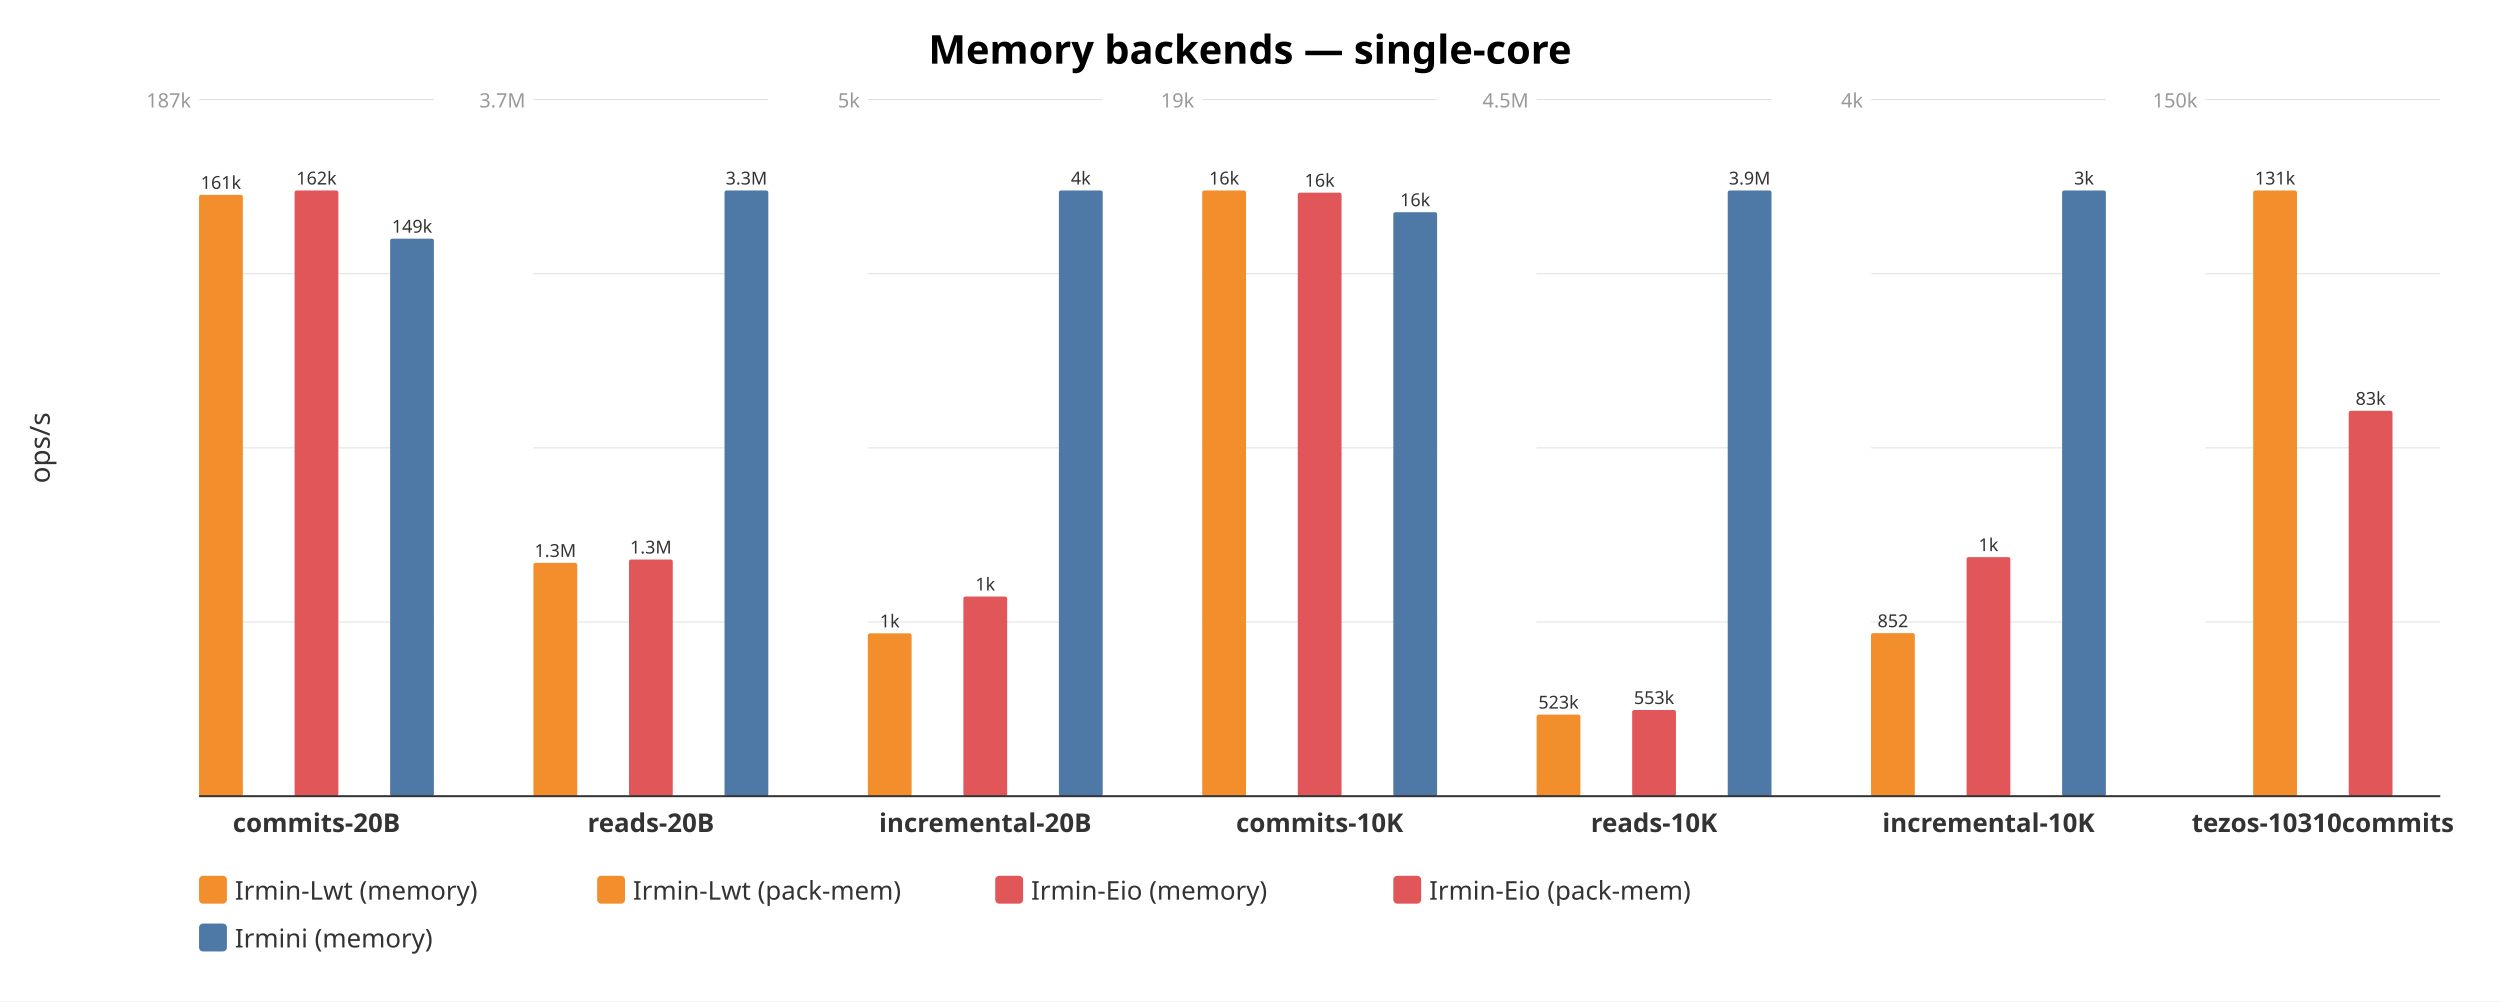
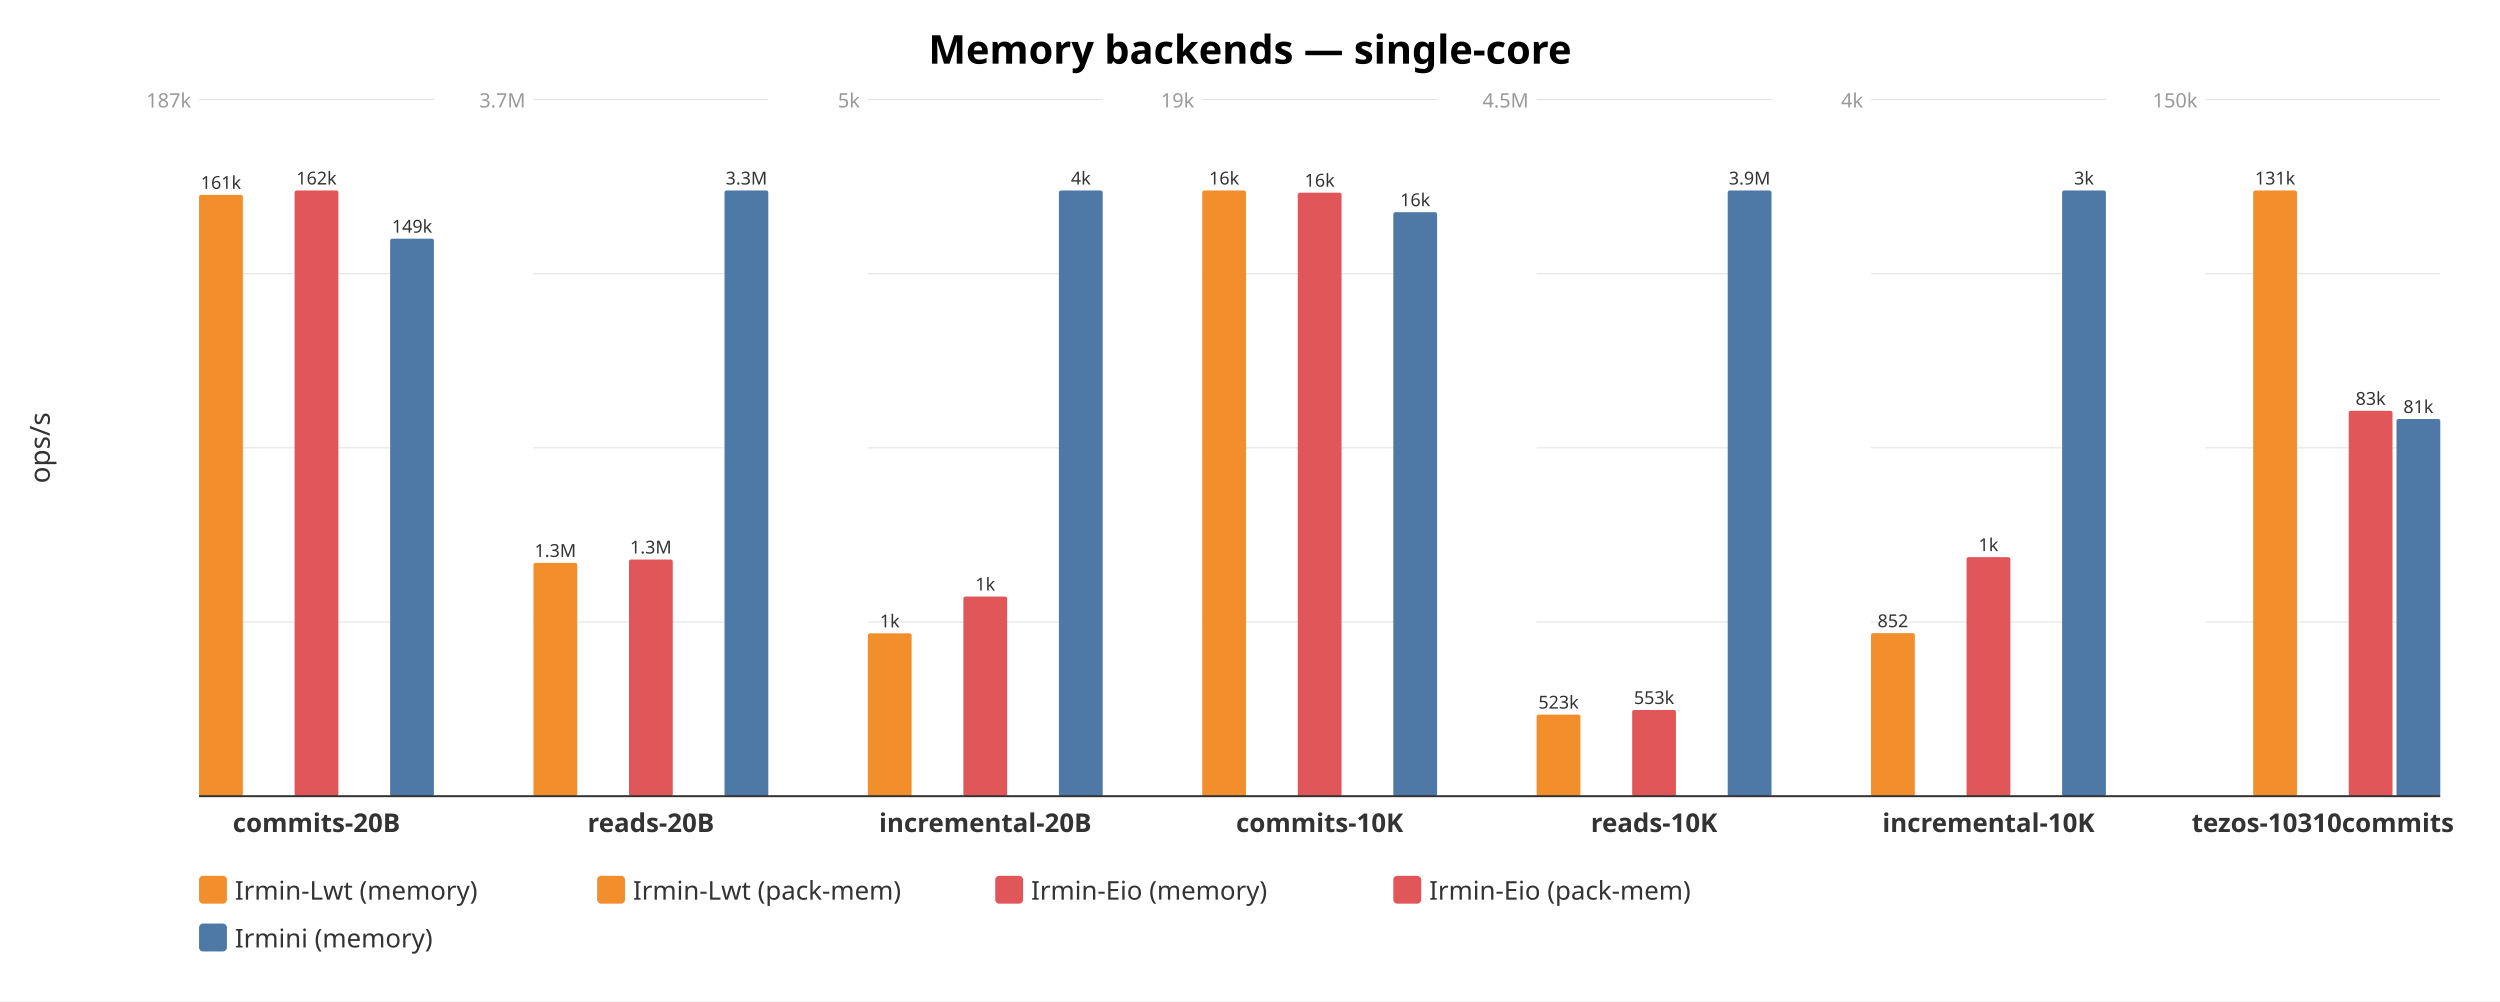
<svg xmlns="http://www.w3.org/2000/svg" width="1256" height="503" font-family="system-ui, sans-serif" font-size="14">
  <rect width="1256" height="503" fill="white" />
  <defs>
</defs>
  <text x="628.0" y="32" text-anchor="middle" font-size="20" font-weight="bold">Memory backends — single-core</text>
  <g transform="translate(100,50)">
    <text x="-75" y="175.0" text-anchor="middle" font-size="14" fill="#333" transform="rotate(-90,-75,175.0)">ops/s</text>
    <line x1="0" y1="262.5" x2="118" y2="262.5" stroke="#e0e0e0" stroke-width="0.5" />
    <line x1="0" y1="175.0" x2="118" y2="175.0" stroke="#e0e0e0" stroke-width="0.5" />
    <line x1="0" y1="87.5" x2="118" y2="87.5" stroke="#e0e0e0" stroke-width="0.5" />
    <line x1="0" y1="0.0" x2="118" y2="0.0" stroke="#e0e0e0" stroke-width="0.5" />
    <text x="-4.0" y="4.0" text-anchor="end" font-size="10" fill="#999">187k</text>
    <rect x="0.0" y="47.9" width="22" height="302.1" fill="#f28e2b" rx="1" />
    <text x="11.0" y="44.9" text-anchor="middle" font-size="9" fill="#333">161k</text>
    <rect x="48.0" y="45.7" width="22" height="304.3" fill="#e15759" rx="1" />
    <text x="59.0" y="42.7" text-anchor="middle" font-size="9" fill="#333">162k</text>
    <rect x="96.0" y="69.9" width="22" height="280.1" fill="#4e79a7" rx="1" />
    <text x="107.0" y="66.9" text-anchor="middle" font-size="9" fill="#333">149k</text>
    <text x="59.0" y="368" text-anchor="middle" font-size="13" font-weight="bold" fill="#333">commits-20B</text>
    <line x1="168" y1="262.5" x2="286" y2="262.5" stroke="#e0e0e0" stroke-width="0.5" />
    <line x1="168" y1="175.0" x2="286" y2="175.0" stroke="#e0e0e0" stroke-width="0.5" />
    <line x1="168" y1="87.5" x2="286" y2="87.5" stroke="#e0e0e0" stroke-width="0.5" />
    <line x1="168" y1="0.0" x2="286" y2="0.0" stroke="#e0e0e0" stroke-width="0.5" />
    <text x="164.0" y="4.0" text-anchor="end" font-size="10" fill="#999">3.7M</text>
    <rect x="168.0" y="232.8" width="22" height="117.2" fill="#f28e2b" rx="1" />
    <text x="179.0" y="229.8" text-anchor="middle" font-size="9" fill="#333">1.3M</text>
    <rect x="216.0" y="231.1" width="22" height="118.9" fill="#e15759" rx="1" />
    <text x="227.0" y="228.1" text-anchor="middle" font-size="9" fill="#333">1.3M</text>
    <rect x="264.0" y="45.7" width="22" height="304.3" fill="#4e79a7" rx="1" />
    <text x="275.0" y="42.7" text-anchor="middle" font-size="9" fill="#333">3.3M</text>
    <text x="227.0" y="368" text-anchor="middle" font-size="13" font-weight="bold" fill="#333">reads-20B</text>
    <line x1="336" y1="262.5" x2="454" y2="262.5" stroke="#e0e0e0" stroke-width="0.5" />
    <line x1="336" y1="175.0" x2="454" y2="175.0" stroke="#e0e0e0" stroke-width="0.5" />
    <line x1="336" y1="87.5" x2="454" y2="87.5" stroke="#e0e0e0" stroke-width="0.5" />
    <line x1="336" y1="0.0" x2="454" y2="0.0" stroke="#e0e0e0" stroke-width="0.5" />
    <text x="332.0" y="4.0" text-anchor="end" font-size="10" fill="#999">5k</text>
    <rect x="336.0" y="268.2" width="22" height="81.8" fill="#f28e2b" rx="1" />
    <text x="347.0" y="265.2" text-anchor="middle" font-size="9" fill="#333">1k</text>
    <rect x="384.0" y="249.7" width="22" height="100.3" fill="#e15759" rx="1" />
    <text x="395.0" y="246.7" text-anchor="middle" font-size="9" fill="#333">1k</text>
    <rect x="432.0" y="45.7" width="22" height="304.3" fill="#4e79a7" rx="1" />
    <text x="443.0" y="42.7" text-anchor="middle" font-size="9" fill="#333">4k</text>
    <text x="395.0" y="368" text-anchor="middle" font-size="13" font-weight="bold" fill="#333">incremental-20B</text>
    <line x1="504" y1="262.5" x2="622" y2="262.5" stroke="#e0e0e0" stroke-width="0.5" />
    <line x1="504" y1="175.0" x2="622" y2="175.0" stroke="#e0e0e0" stroke-width="0.5" />
    <line x1="504" y1="87.5" x2="622" y2="87.5" stroke="#e0e0e0" stroke-width="0.5" />
    <line x1="504" y1="0.0" x2="622" y2="0.0" stroke="#e0e0e0" stroke-width="0.5" />
    <text x="500.0" y="4.0" text-anchor="end" font-size="10" fill="#999">19k</text>
    <rect x="504.0" y="45.7" width="22" height="304.3" fill="#f28e2b" rx="1" />
    <text x="515.0" y="42.7" text-anchor="middle" font-size="9" fill="#333">16k</text>
    <rect x="552.0" y="46.8" width="22" height="303.2" fill="#e15759" rx="1" />
    <text x="563.0" y="43.8" text-anchor="middle" font-size="9" fill="#333">16k</text>
    <rect x="600.0" y="56.6" width="22" height="293.4" fill="#4e79a7" rx="1" />
    <text x="611.0" y="53.6" text-anchor="middle" font-size="9" fill="#333">16k</text>
    <text x="563.0" y="368" text-anchor="middle" font-size="13" font-weight="bold" fill="#333">commits-10K</text>
    <line x1="672" y1="262.5" x2="790" y2="262.5" stroke="#e0e0e0" stroke-width="0.5" />
    <line x1="672" y1="175.0" x2="790" y2="175.0" stroke="#e0e0e0" stroke-width="0.5" />
    <line x1="672" y1="87.5" x2="790" y2="87.5" stroke="#e0e0e0" stroke-width="0.5" />
    <line x1="672" y1="0.0" x2="790" y2="0.0" stroke="#e0e0e0" stroke-width="0.5" />
    <text x="668.0" y="4.0" text-anchor="end" font-size="10" fill="#999">4.5M</text>
    <rect x="672.0" y="309.0" width="22" height="41.0" fill="#f28e2b" rx="1" />
    <text x="683.0" y="306.0" text-anchor="middle" font-size="9" fill="#333">523k</text>
    <rect x="720.0" y="306.7" width="22" height="43.3" fill="#e15759" rx="1" />
    <text x="731.0" y="303.7" text-anchor="middle" font-size="9" fill="#333">553k</text>
    <rect x="768.0" y="45.7" width="22" height="304.3" fill="#4e79a7" rx="1" />
    <text x="779.0" y="42.7" text-anchor="middle" font-size="9" fill="#333">3.9M</text>
    <text x="731.0" y="368" text-anchor="middle" font-size="13" font-weight="bold" fill="#333">reads-10K</text>
    <line x1="840" y1="262.5" x2="958" y2="262.5" stroke="#e0e0e0" stroke-width="0.5" />
    <line x1="840" y1="175.0" x2="958" y2="175.0" stroke="#e0e0e0" stroke-width="0.5" />
    <line x1="840" y1="87.5" x2="958" y2="87.5" stroke="#e0e0e0" stroke-width="0.5" />
    <line x1="840" y1="0.0" x2="958" y2="0.0" stroke="#e0e0e0" stroke-width="0.5" />
    <text x="836.0" y="4.0" text-anchor="end" font-size="10" fill="#999">4k</text>
    <rect x="840.0" y="268.1" width="22" height="81.9" fill="#f28e2b" rx="1" />
    <text x="851.0" y="265.1" text-anchor="middle" font-size="9" fill="#333">852</text>
    <rect x="888.0" y="229.9" width="22" height="120.1" fill="#e15759" rx="1" />
    <text x="899.0" y="226.9" text-anchor="middle" font-size="9" fill="#333">1k</text>
    <rect x="936.0" y="45.7" width="22" height="304.3" fill="#4e79a7" rx="1" />
    <text x="947.0" y="42.7" text-anchor="middle" font-size="9" fill="#333">3k</text>
    <text x="899.0" y="368" text-anchor="middle" font-size="13" font-weight="bold" fill="#333">incremental-10K</text>
    <line x1="1008" y1="262.5" x2="1126" y2="262.5" stroke="#e0e0e0" stroke-width="0.5" />
    <line x1="1008" y1="175.0" x2="1126" y2="175.0" stroke="#e0e0e0" stroke-width="0.5" />
    <line x1="1008" y1="87.5" x2="1126" y2="87.5" stroke="#e0e0e0" stroke-width="0.5" />
    <line x1="1008" y1="0.0" x2="1126" y2="0.0" stroke="#e0e0e0" stroke-width="0.5" />
    <text x="1004.0" y="4.0" text-anchor="end" font-size="10" fill="#999">150k</text>
    <rect x="1032.0" y="45.7" width="22" height="304.3" fill="#f28e2b" rx="1" />
    <text x="1043.0" y="42.7" text-anchor="middle" font-size="9" fill="#333">131k</text>
    <rect x="1080.0" y="156.4" width="22" height="193.6" fill="#e15759" rx="1" />
    <text x="1091.0" y="153.4" text-anchor="middle" font-size="9" fill="#333">83k</text>
+     <rect x="1104.0" y="160.5" width="22" height="189.5" fill="#4e79a7" rx="1" />
+     <text x="1115.0" y="157.5" text-anchor="middle" font-size="9" fill="#333">81k</text>
    <text x="1067.0" y="368" text-anchor="middle" font-size="13" font-weight="bold" fill="#333">tezos-10310commits</text>
    <line x1="0" y1="350" x2="1126" y2="350" stroke="#333" stroke-width="1" />
  </g>
  <g transform="translate(100,440)">
    <rect x="0" y="0" width="14" height="14" fill="#f28e2b" rx="2" />
    <text x="18" y="12" font-size="13" fill="#333">Irmin-Lwt (memory)</text>
    <rect x="200" y="0" width="14" height="14" fill="#f28e2b" rx="2" />
    <text x="218" y="12" font-size="13" fill="#333">Irmin-Lwt (pack-mem)</text>
    <rect x="400" y="0" width="14" height="14" fill="#e15759" rx="2" />
    <text x="418" y="12" font-size="13" fill="#333">Irmin-Eio (memory)</text>
    <rect x="600" y="0" width="14" height="14" fill="#e15759" rx="2" />
    <text x="618" y="12" font-size="13" fill="#333">Irmin-Eio (pack-mem)</text>
    <rect x="0" y="24" width="14" height="14" fill="#4e79a7" rx="2" />
    <text x="18" y="36" font-size="13" fill="#333">Irmini (memory)</text>
  </g>
</svg>
